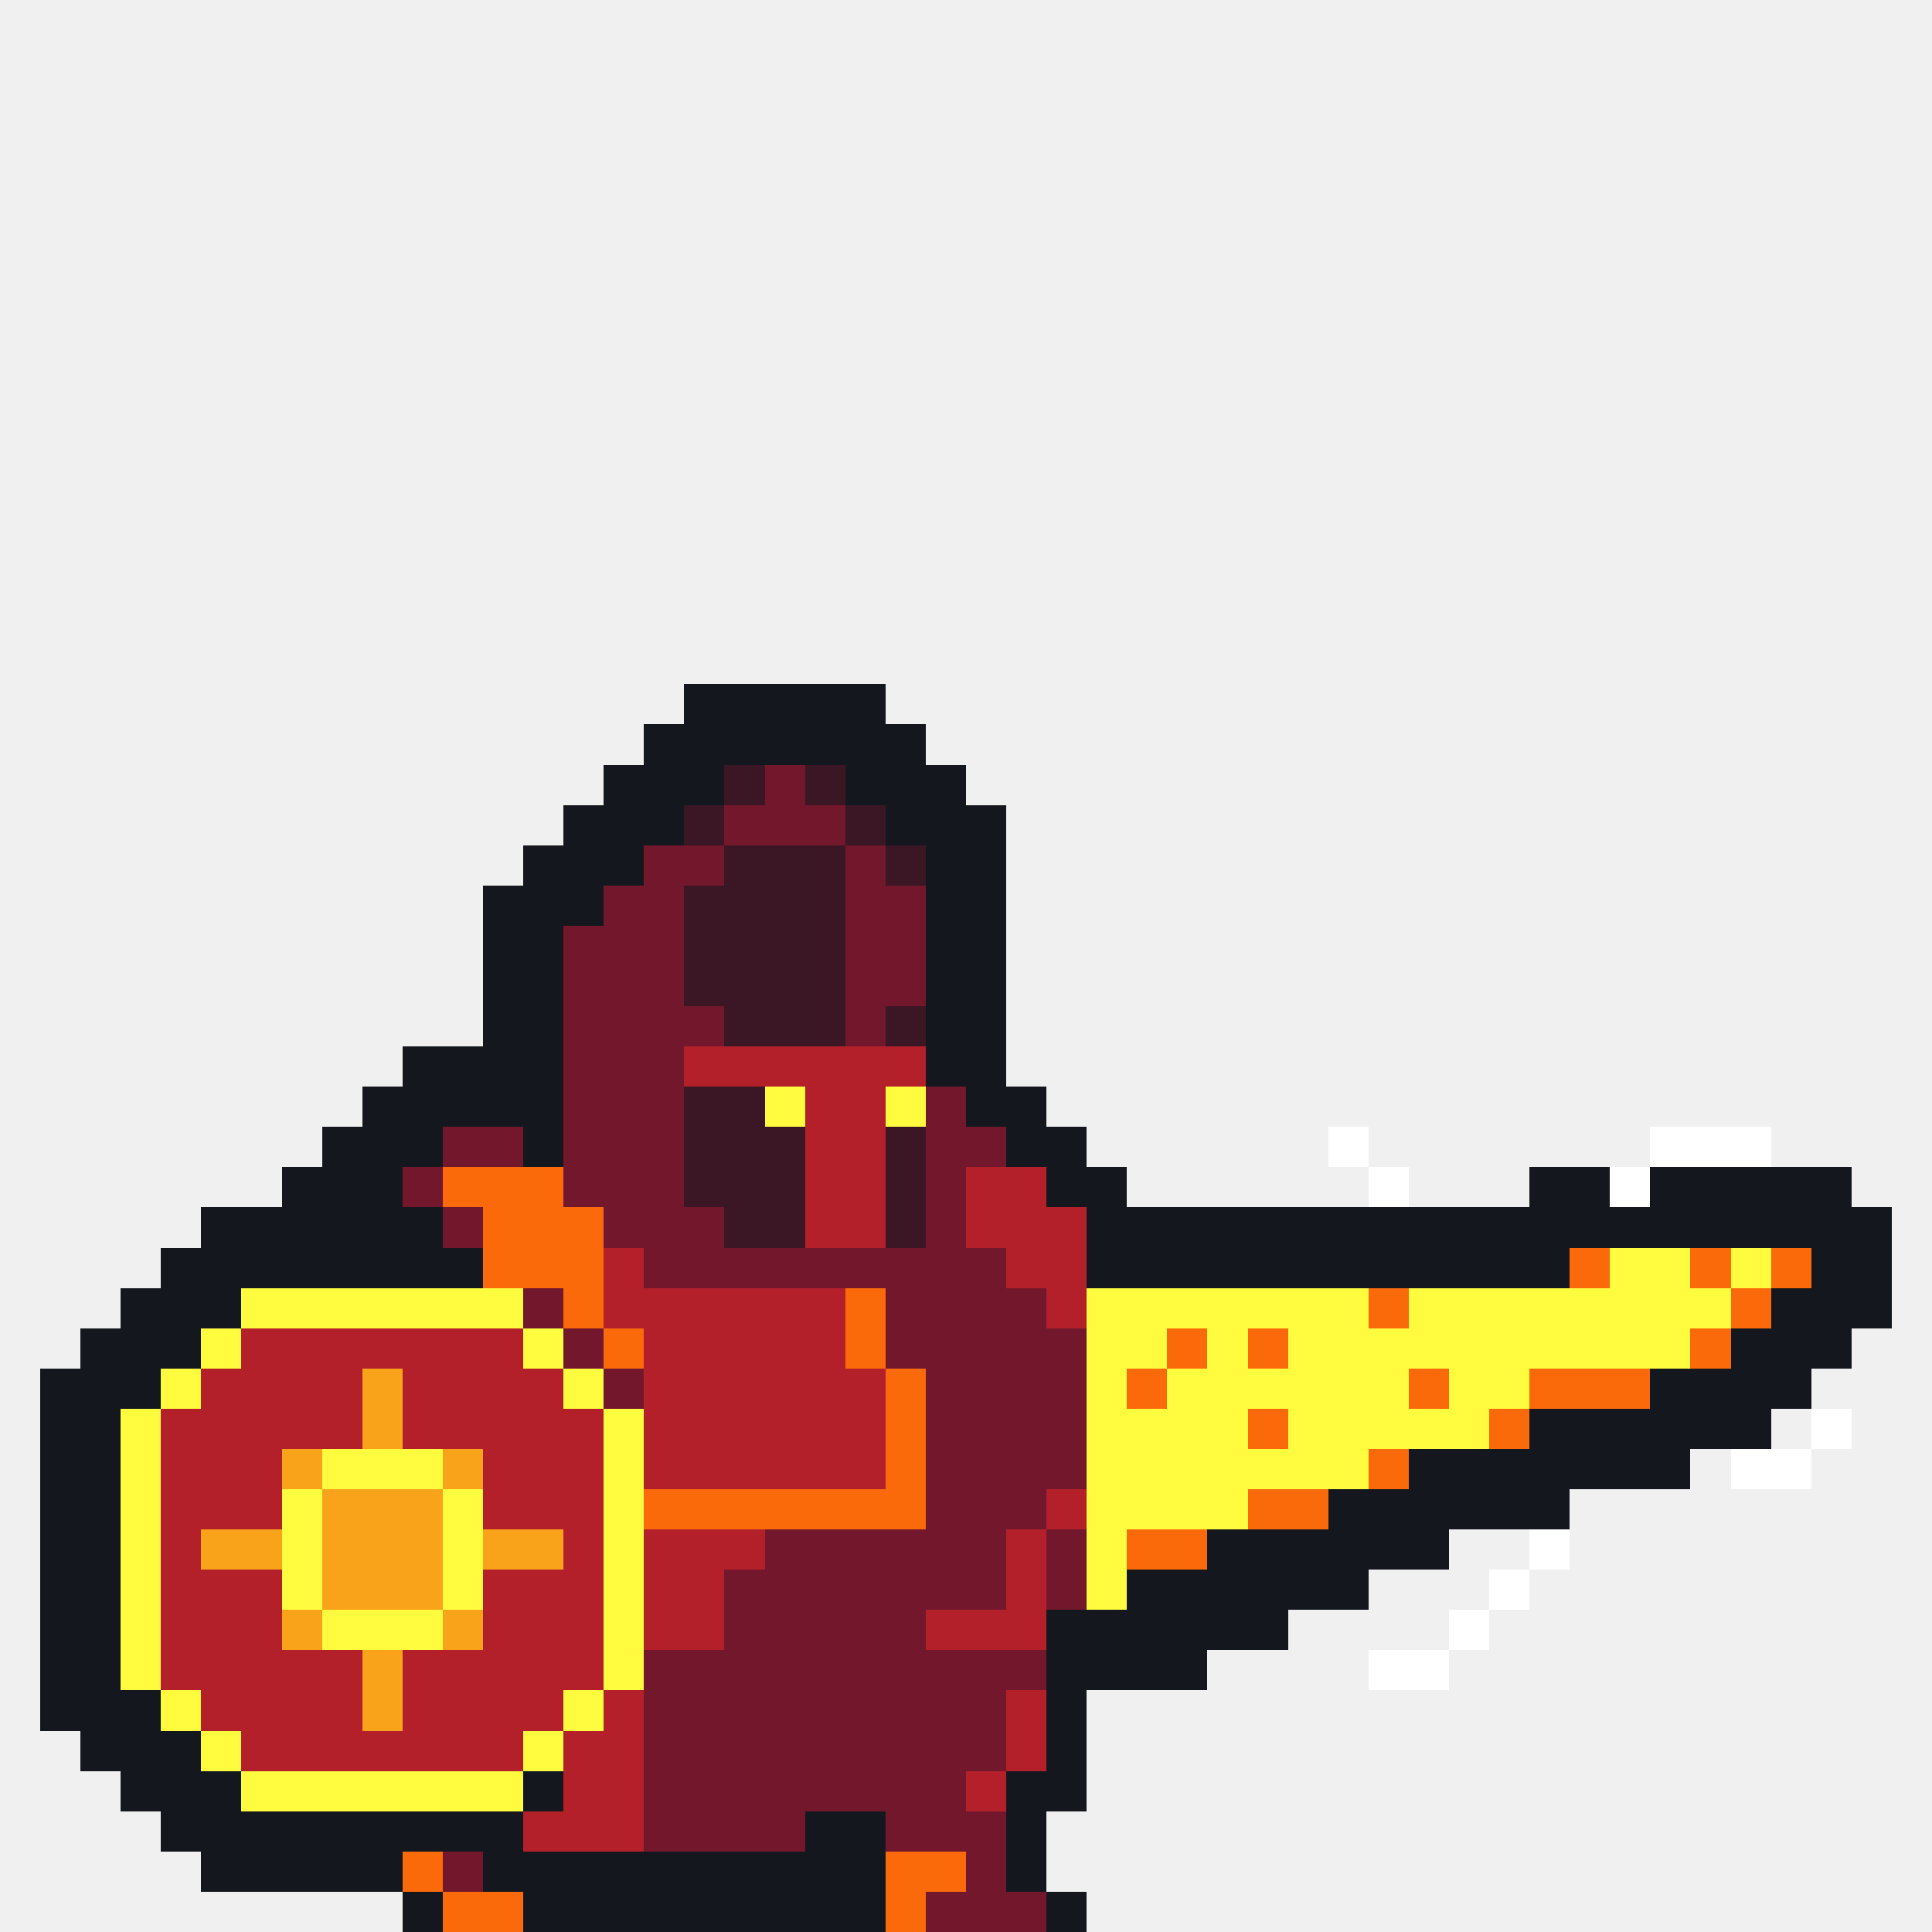
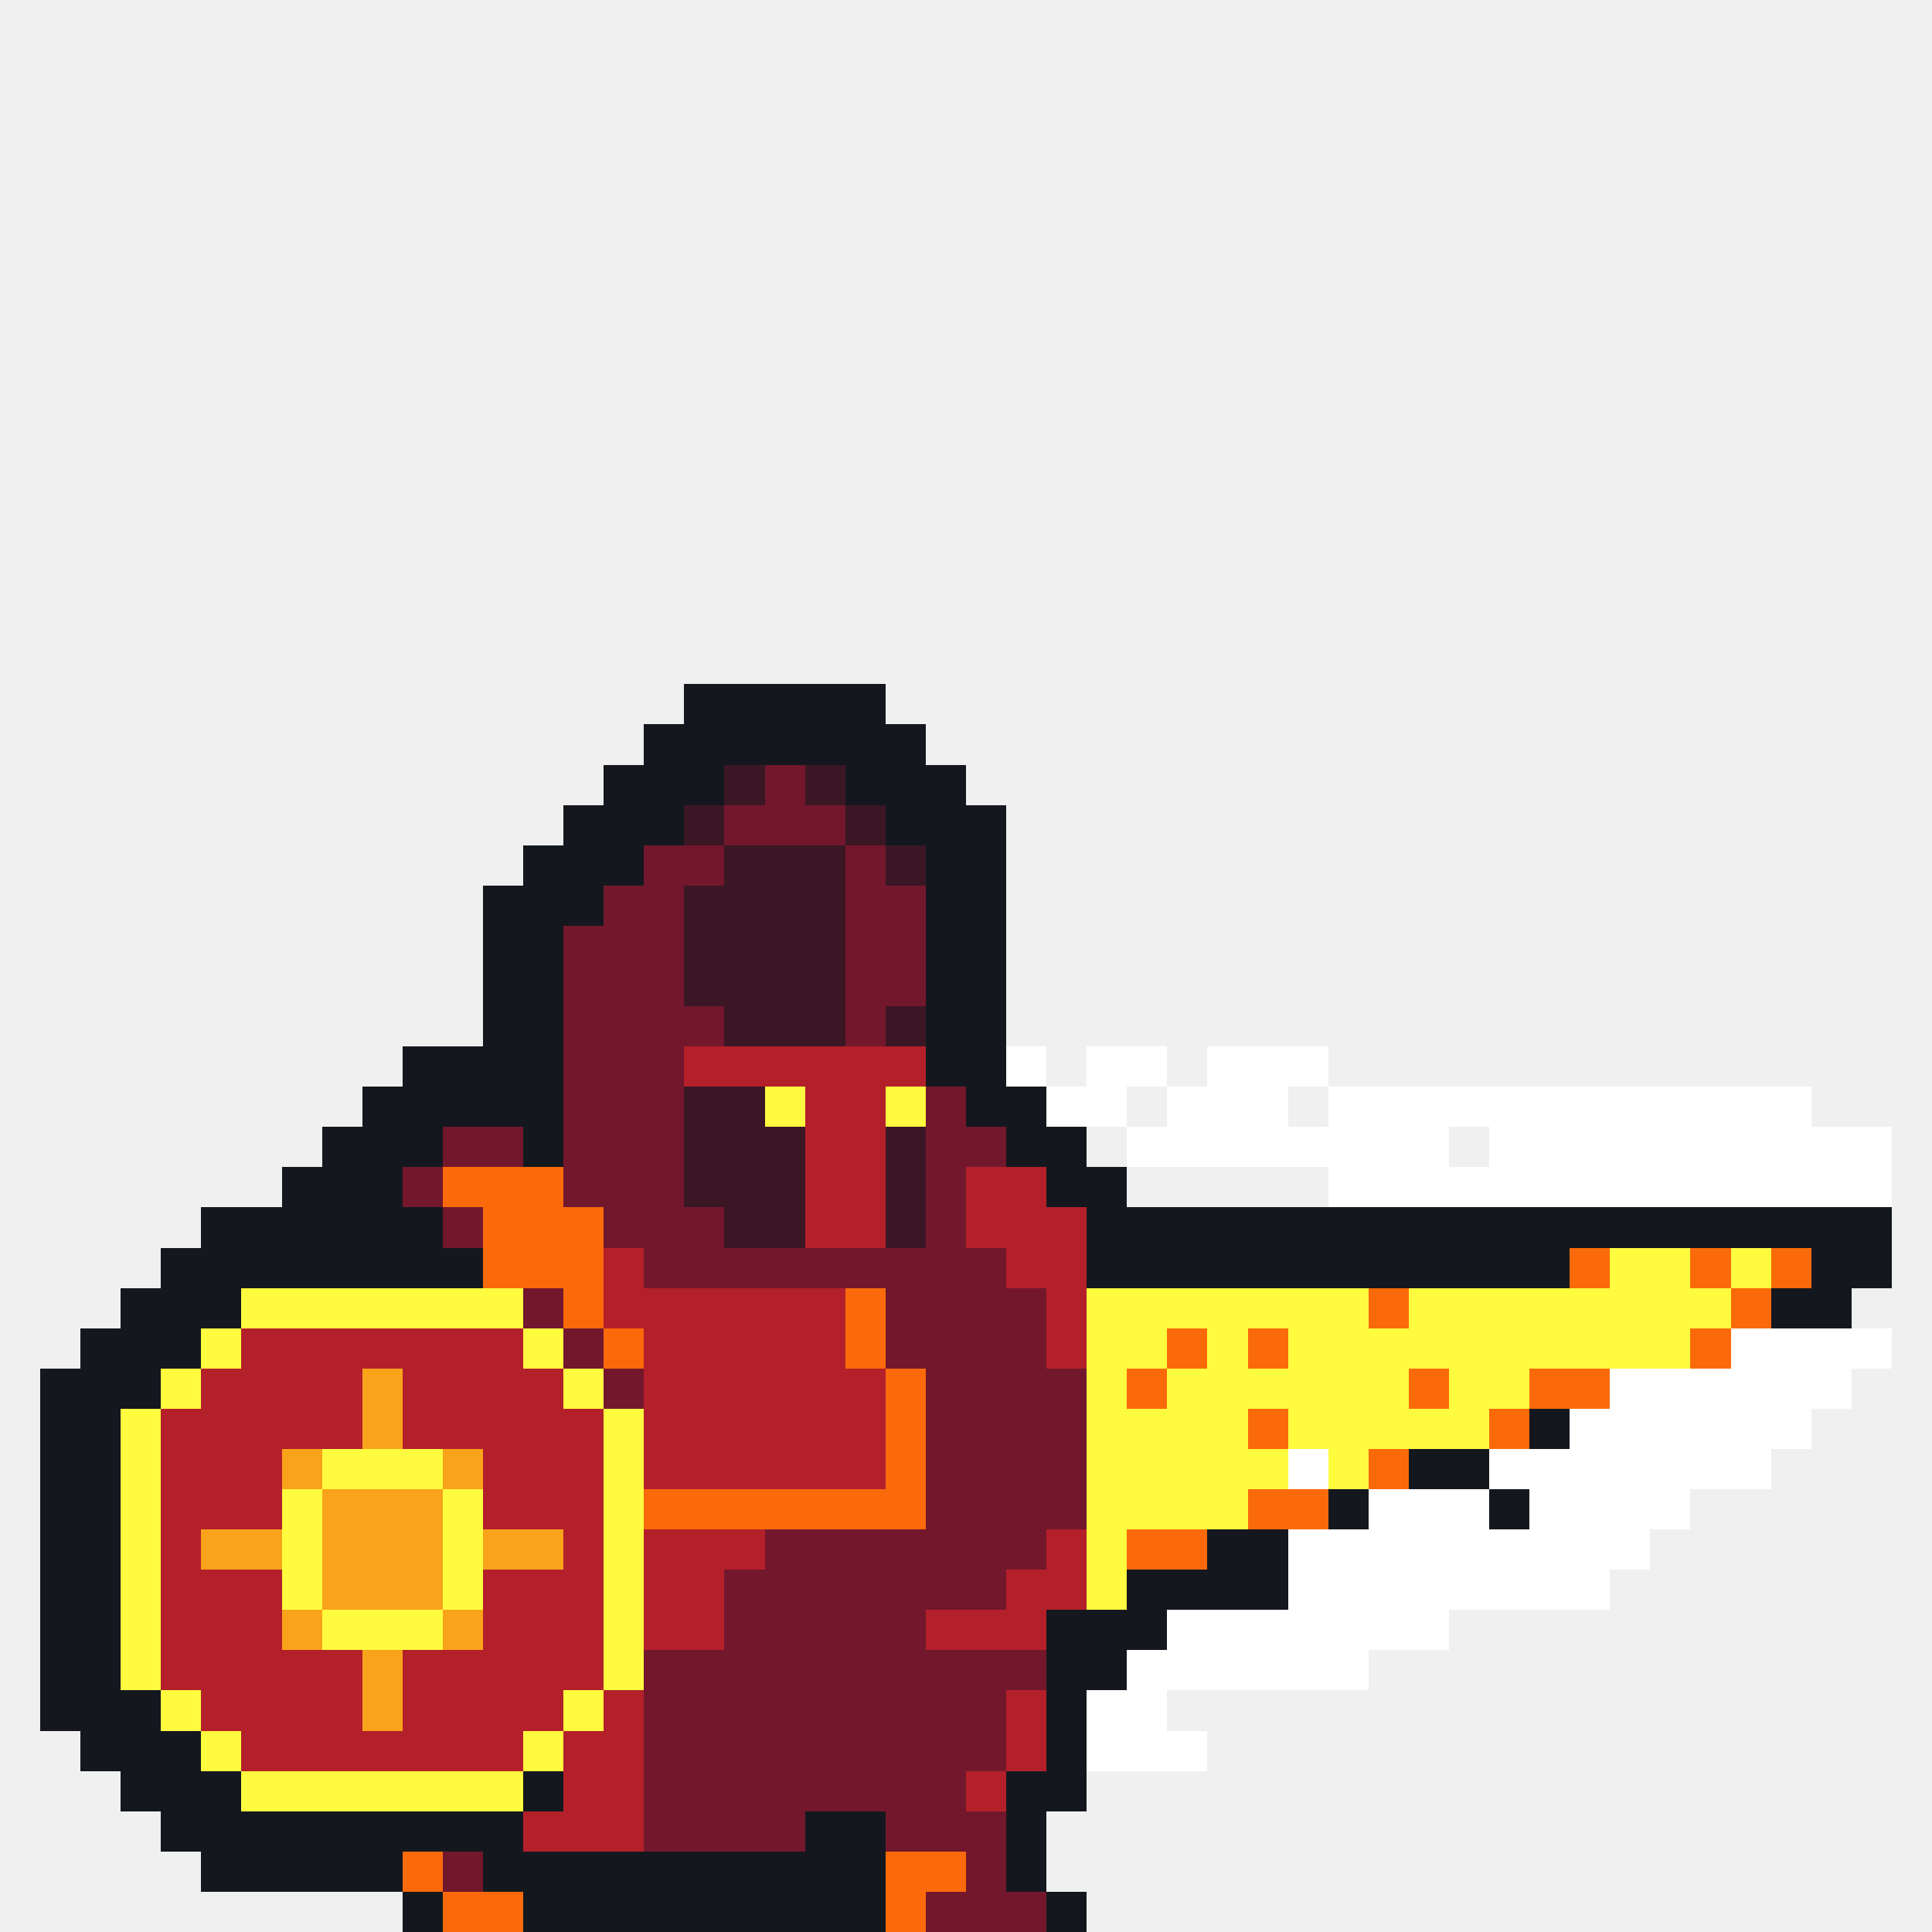
<svg xmlns="http://www.w3.org/2000/svg" version="1.1" width="48" height="48" shape-rendering="crispEdges">
  <rect x="17" y="17" width="5" height="2" fill="#14181E" />
  <rect x="16" y="18" width="1" height="3" fill="#14181E" />
  <rect x="22" y="18" width="1" height="3" fill="#14181E" />
  <rect x="15" y="19" width="1" height="3" fill="#14181E" />
  <rect x="17" y="19" width="1" height="1" fill="#14181E" />
  <rect x="18" y="19" width="1" height="1" fill="#3B1725" />
  <rect x="19" y="19" width="1" height="2" fill="#73172D" />
  <rect x="20" y="19" width="1" height="1" fill="#3B1725" />
  <rect x="21" y="19" width="1" height="1" fill="#14181E" />
  <rect x="23" y="19" width="1" height="8" fill="#14181E" />
  <rect x="14" y="20" width="1" height="3" fill="#14181E" />
  <rect x="17" y="20" width="1" height="1" fill="#3B1725" />
  <rect x="18" y="20" width="1" height="1" fill="#73172D" />
  <rect x="20" y="20" width="1" height="1" fill="#73172D" />
  <rect x="21" y="20" width="1" height="1" fill="#3B1725" />
  <rect x="24" y="20" width="1" height="8" fill="#14181E" />
  <rect x="13" y="21" width="1" height="8" fill="#14181E" />
  <rect x="16" y="21" width="2" height="1" fill="#73172D" />
  <rect x="18" y="21" width="3" height="5" fill="#3B1725" />
  <rect x="21" y="21" width="1" height="5" fill="#73172D" />
  <rect x="22" y="21" width="1" height="1" fill="#3B1725" />
  <rect x="12" y="22" width="1" height="6" fill="#14181E" />
  <rect x="15" y="22" width="2" height="9" fill="#73172D" />
  <rect x="17" y="22" width="1" height="3" fill="#3B1725" />
  <rect x="22" y="22" width="1" height="3" fill="#73172D" />
  <rect x="14" y="23" width="1" height="7" fill="#73172D" />
  <rect x="17" y="25" width="1" height="1" fill="#73172D" />
  <rect x="22" y="25" width="1" height="1" fill="#3B1725" />
  <rect x="10" y="26" width="2" height="2" fill="#14181E" />
  <rect x="17" y="26" width="6" height="1" fill="#B4202A" />
+   <rect x="25" y="26" width="1" height="1" fill="#FFFFFF" />
+   <rect x="27" y="26" width="2" height="1" fill="#FFFFFF" />
+   <rect x="30" y="26" width="3" height="1" fill="#FFFFFF" />
  <rect x="9" y="27" width="1" height="5" fill="#14181E" />
  <rect x="17" y="27" width="2" height="3" fill="#3B1725" />
  <rect x="19" y="27" width="1" height="1" fill="#FFFC40" />
  <rect x="20" y="27" width="2" height="4" fill="#B4202A" />
  <rect x="22" y="27" width="1" height="1" fill="#FFFC40" />
  <rect x="23" y="27" width="1" height="13" fill="#73172D" />
  <rect x="25" y="27" width="1" height="2" fill="#14181E" />
+   <rect x="26" y="27" width="2" height="1" fill="#FFFFFF" />
+   <rect x="29" y="27" width="3" height="2" fill="#FFFFFF" />
+   <rect x="33" y="27" width="12" height="1" fill="#FFFFFF" />
  <rect x="8" y="28" width="1" height="4" fill="#14181E" />
  <rect x="10" y="28" width="1" height="1" fill="#14181E" />
  <rect x="11" y="28" width="2" height="1" fill="#73172D" />
  <rect x="19" y="28" width="1" height="3" fill="#3B1725" />
  <rect x="22" y="28" width="1" height="3" fill="#3B1725" />
  <rect x="24" y="28" width="1" height="1" fill="#73172D" />
  <rect x="26" y="28" width="1" height="2" fill="#14181E" />
-   <rect x="33" y="28" width="1" height="1" fill="#FFFFFF" />
-   <rect x="41" y="28" width="3" height="1" fill="#FFFFFF" />
+   <rect x="28" y="28" width="1" height="1" fill="#FFFFFF" />
+   <rect x="32" y="28" width="4" height="1" fill="#FFFFFF" />
+   <rect x="37" y="28" width="10" height="2" fill="#FFFFFF" />
  <rect x="7" y="29" width="1" height="3" fill="#14181E" />
  <rect x="10" y="29" width="1" height="1" fill="#73172D" />
  <rect x="11" y="29" width="3" height="1" fill="#FA6A0A" />
  <rect x="24" y="29" width="2" height="2" fill="#B4202A" />
  <rect x="27" y="29" width="1" height="3" fill="#14181E" />
-   <rect x="34" y="29" width="1" height="1" fill="#FFFFFF" />
-   <rect x="38" y="29" width="2" height="2" fill="#14181E" />
-   <rect x="40" y="29" width="1" height="1" fill="#FFFFFF" />
-   <rect x="41" y="29" width="5" height="2" fill="#14181E" />
+   <rect x="33" y="29" width="4" height="1" fill="#FFFFFF" />
  <rect x="5" y="30" width="2" height="2" fill="#14181E" />
  <rect x="10" y="30" width="1" height="2" fill="#14181E" />
  <rect x="11" y="30" width="1" height="1" fill="#73172D" />
  <rect x="12" y="30" width="3" height="2" fill="#FA6A0A" />
  <rect x="17" y="30" width="1" height="2" fill="#73172D" />
  <rect x="18" y="30" width="1" height="1" fill="#3B1725" />
-   <rect x="26" y="30" width="1" height="3" fill="#B4202A" />
-   <rect x="28" y="30" width="10" height="2" fill="#14181E" />
-   <rect x="40" y="30" width="1" height="1" fill="#14181E" />
-   <rect x="46" y="30" width="1" height="3" fill="#14181E" />
+   <rect x="26" y="30" width="1" height="4" fill="#B4202A" />
+   <rect x="28" y="30" width="19" height="1" fill="#14181E" />
  <rect x="4" y="31" width="1" height="3" fill="#14181E" />
  <rect x="11" y="31" width="1" height="1" fill="#14181E" />
  <rect x="15" y="31" width="1" height="2" fill="#B4202A" />
  <rect x="16" y="31" width="1" height="1" fill="#73172D" />
  <rect x="18" y="31" width="5" height="1" fill="#73172D" />
  <rect x="24" y="31" width="1" height="9" fill="#73172D" />
  <rect x="25" y="31" width="1" height="1" fill="#B4202A" />
-   <rect x="38" y="31" width="1" height="1" fill="#14181E" />
+   <rect x="28" y="31" width="11" height="1" fill="#14181E" />
  <rect x="39" y="31" width="1" height="1" fill="#FA6A0A" />
  <rect x="40" y="31" width="2" height="3" fill="#FFFC40" />
  <rect x="42" y="31" width="1" height="1" fill="#FA6A0A" />
  <rect x="43" y="31" width="1" height="1" fill="#FFFC40" />
  <rect x="44" y="31" width="1" height="1" fill="#FA6A0A" />
-   <rect x="45" y="31" width="1" height="3" fill="#14181E" />
+   <rect x="45" y="31" width="2" height="1" fill="#14181E" />
  <rect x="3" y="32" width="1" height="3" fill="#14181E" />
  <rect x="5" y="32" width="1" height="1" fill="#14181E" />
  <rect x="6" y="32" width="7" height="1" fill="#FFFC40" />
  <rect x="13" y="32" width="1" height="1" fill="#73172D" />
  <rect x="14" y="32" width="1" height="1" fill="#FA6A0A" />
  <rect x="16" y="32" width="5" height="5" fill="#B4202A" />
  <rect x="21" y="32" width="1" height="2" fill="#FA6A0A" />
  <rect x="22" y="32" width="1" height="2" fill="#73172D" />
-   <rect x="25" y="32" width="1" height="6" fill="#73172D" />
+   <rect x="25" y="32" width="1" height="7" fill="#73172D" />
  <rect x="27" y="32" width="7" height="1" fill="#FFFC40" />
  <rect x="34" y="32" width="1" height="1" fill="#FA6A0A" />
  <rect x="35" y="32" width="5" height="2" fill="#FFFC40" />
  <rect x="42" y="32" width="1" height="1" fill="#FFFC40" />
  <rect x="43" y="32" width="1" height="1" fill="#FA6A0A" />
-   <rect x="44" y="32" width="1" height="3" fill="#14181E" />
+   <rect x="44" y="32" width="2" height="1" fill="#14181E" />
  <rect x="2" y="33" width="1" height="11" fill="#14181E" />
  <rect x="5" y="33" width="1" height="1" fill="#FFFC40" />
  <rect x="6" y="33" width="7" height="1" fill="#B4202A" />
  <rect x="13" y="33" width="1" height="1" fill="#FFFC40" />
  <rect x="14" y="33" width="1" height="1" fill="#73172D" />
  <rect x="15" y="33" width="1" height="1" fill="#FA6A0A" />
-   <rect x="26" y="33" width="1" height="4" fill="#73172D" />
  <rect x="27" y="33" width="2" height="1" fill="#FFFC40" />
  <rect x="29" y="33" width="1" height="1" fill="#FA6A0A" />
  <rect x="30" y="33" width="1" height="5" fill="#FFFC40" />
  <rect x="31" y="33" width="1" height="1" fill="#FA6A0A" />
  <rect x="32" y="33" width="3" height="3" fill="#FFFC40" />
  <rect x="42" y="33" width="1" height="1" fill="#FA6A0A" />
-   <rect x="43" y="33" width="1" height="3" fill="#14181E" />
+   <rect x="43" y="33" width="4" height="1" fill="#FFFFFF" />
  <rect x="1" y="34" width="1" height="9" fill="#14181E" />
  <rect x="4" y="34" width="1" height="1" fill="#FFFC40" />
  <rect x="5" y="34" width="4" height="2" fill="#B4202A" />
  <rect x="9" y="34" width="1" height="2" fill="#F9A31B" />
  <rect x="10" y="34" width="4" height="2" fill="#B4202A" />
  <rect x="14" y="34" width="1" height="1" fill="#FFFC40" />
  <rect x="15" y="34" width="1" height="1" fill="#73172D" />
  <rect x="21" y="34" width="1" height="3" fill="#B4202A" />
  <rect x="22" y="34" width="1" height="4" fill="#FA6A0A" />
+   <rect x="26" y="34" width="1" height="4" fill="#73172D" />
  <rect x="27" y="34" width="1" height="6" fill="#FFFC40" />
  <rect x="28" y="34" width="1" height="1" fill="#FA6A0A" />
  <rect x="29" y="34" width="1" height="4" fill="#FFFC40" />
  <rect x="31" y="34" width="1" height="1" fill="#FFFC40" />
  <rect x="35" y="34" width="1" height="1" fill="#FA6A0A" />
  <rect x="36" y="34" width="2" height="1" fill="#FFFC40" />
-   <rect x="38" y="34" width="3" height="1" fill="#FA6A0A" />
-   <rect x="41" y="34" width="2" height="2" fill="#14181E" />
+   <rect x="38" y="34" width="2" height="1" fill="#FA6A0A" />
+   <rect x="40" y="34" width="6" height="1" fill="#FFFFFF" />
  <rect x="3" y="35" width="1" height="7" fill="#FFFC40" />
  <rect x="4" y="35" width="1" height="7" fill="#B4202A" />
  <rect x="14" y="35" width="1" height="7" fill="#B4202A" />
  <rect x="15" y="35" width="1" height="7" fill="#FFFC40" />
  <rect x="28" y="35" width="1" height="3" fill="#FFFC40" />
  <rect x="31" y="35" width="1" height="1" fill="#FA6A0A" />
  <rect x="35" y="35" width="2" height="1" fill="#FFFC40" />
  <rect x="37" y="35" width="1" height="1" fill="#FA6A0A" />
-   <rect x="38" y="35" width="3" height="2" fill="#14181E" />
-   <rect x="45" y="35" width="1" height="1" fill="#FFFFFF" />
+   <rect x="38" y="35" width="1" height="1" fill="#14181E" />
+   <rect x="39" y="35" width="6" height="1" fill="#FFFFFF" />
  <rect x="5" y="36" width="2" height="2" fill="#B4202A" />
  <rect x="7" y="36" width="1" height="1" fill="#F9A31B" />
  <rect x="8" y="36" width="3" height="1" fill="#FFFC40" />
  <rect x="11" y="36" width="1" height="1" fill="#F9A31B" />
  <rect x="12" y="36" width="2" height="2" fill="#B4202A" />
-   <rect x="31" y="36" width="3" height="1" fill="#FFFC40" />
+   <rect x="31" y="36" width="1" height="1" fill="#FFFC40" />
+   <rect x="32" y="36" width="1" height="1" fill="#FFFFFF" />
+   <rect x="33" y="36" width="1" height="1" fill="#FFFC40" />
  <rect x="34" y="36" width="1" height="1" fill="#FA6A0A" />
-   <rect x="35" y="36" width="3" height="2" fill="#14181E" />
-   <rect x="41" y="36" width="1" height="1" fill="#14181E" />
-   <rect x="43" y="36" width="2" height="1" fill="#FFFFFF" />
+   <rect x="35" y="36" width="2" height="1" fill="#14181E" />
+   <rect x="37" y="36" width="7" height="1" fill="#FFFFFF" />
  <rect x="7" y="37" width="1" height="3" fill="#FFFC40" />
  <rect x="8" y="37" width="3" height="3" fill="#F9A31B" />
  <rect x="11" y="37" width="1" height="3" fill="#FFFC40" />
  <rect x="16" y="37" width="6" height="1" fill="#FA6A0A" />
-   <rect x="26" y="37" width="1" height="1" fill="#B4202A" />
  <rect x="31" y="37" width="2" height="1" fill="#FA6A0A" />
-   <rect x="33" y="37" width="2" height="2" fill="#14181E" />
-   <rect x="38" y="37" width="1" height="1" fill="#14181E" />
+   <rect x="33" y="37" width="1" height="1" fill="#14181E" />
+   <rect x="34" y="37" width="3" height="3" fill="#FFFFFF" />
+   <rect x="37" y="37" width="1" height="1" fill="#14181E" />
+   <rect x="38" y="37" width="4" height="1" fill="#FFFFFF" />
  <rect x="5" y="38" width="2" height="1" fill="#F9A31B" />
  <rect x="12" y="38" width="2" height="1" fill="#F9A31B" />
  <rect x="16" y="38" width="3" height="1" fill="#B4202A" />
  <rect x="19" y="38" width="4" height="7" fill="#73172D" />
-   <rect x="25" y="38" width="1" height="3" fill="#B4202A" />
-   <rect x="26" y="38" width="1" height="2" fill="#73172D" />
+   <rect x="26" y="38" width="1" height="2" fill="#B4202A" />
  <rect x="28" y="38" width="2" height="1" fill="#FA6A0A" />
-   <rect x="30" y="38" width="3" height="2" fill="#14181E" />
-   <rect x="35" y="38" width="1" height="1" fill="#14181E" />
-   <rect x="38" y="38" width="1" height="1" fill="#FFFFFF" />
+   <rect x="30" y="38" width="2" height="2" fill="#14181E" />
+   <rect x="32" y="38" width="2" height="4" fill="#FFFFFF" />
+   <rect x="37" y="38" width="4" height="1" fill="#FFFFFF" />
  <rect x="5" y="39" width="2" height="4" fill="#B4202A" />
  <rect x="12" y="39" width="2" height="4" fill="#B4202A" />
  <rect x="16" y="39" width="2" height="2" fill="#B4202A" />
  <rect x="18" y="39" width="1" height="7" fill="#73172D" />
-   <rect x="28" y="39" width="2" height="3" fill="#14181E" />
-   <rect x="33" y="39" width="1" height="1" fill="#14181E" />
-   <rect x="37" y="39" width="1" height="1" fill="#FFFFFF" />
+   <rect x="25" y="39" width="1" height="2" fill="#B4202A" />
+   <rect x="28" y="39" width="2" height="1" fill="#14181E" />
+   <rect x="37" y="39" width="3" height="1" fill="#FFFFFF" />
  <rect x="7" y="40" width="1" height="1" fill="#F9A31B" />
  <rect x="8" y="40" width="3" height="1" fill="#FFFC40" />
  <rect x="11" y="40" width="1" height="1" fill="#F9A31B" />
  <rect x="23" y="40" width="2" height="1" fill="#B4202A" />
-   <rect x="26" y="40" width="2" height="2" fill="#14181E" />
-   <rect x="30" y="40" width="2" height="1" fill="#14181E" />
-   <rect x="36" y="40" width="1" height="1" fill="#FFFFFF" />
+   <rect x="26" y="40" width="3" height="1" fill="#14181E" />
+   <rect x="29" y="40" width="3" height="2" fill="#FFFFFF" />
+   <rect x="34" y="40" width="2" height="1" fill="#FFFFFF" />
  <rect x="7" y="41" width="2" height="3" fill="#B4202A" />
  <rect x="9" y="41" width="1" height="2" fill="#F9A31B" />
  <rect x="10" y="41" width="2" height="3" fill="#B4202A" />
  <rect x="16" y="41" width="2" height="5" fill="#73172D" />
  <rect x="23" y="41" width="3" height="1" fill="#73172D" />
-   <rect x="34" y="41" width="2" height="1" fill="#FFFFFF" />
+   <rect x="26" y="41" width="2" height="1" fill="#14181E" />
+   <rect x="28" y="41" width="1" height="3" fill="#FFFFFF" />
  <rect x="3" y="42" width="1" height="3" fill="#14181E" />
  <rect x="4" y="42" width="1" height="1" fill="#FFFC40" />
  <rect x="14" y="42" width="1" height="1" fill="#FFFC40" />
  <rect x="15" y="42" width="1" height="4" fill="#B4202A" />
  <rect x="23" y="42" width="2" height="2" fill="#73172D" />
  <rect x="25" y="42" width="1" height="2" fill="#B4202A" />
  <rect x="26" y="42" width="1" height="3" fill="#14181E" />
+   <rect x="27" y="42" width="1" height="2" fill="#FFFFFF" />
  <rect x="4" y="43" width="1" height="3" fill="#14181E" />
  <rect x="5" y="43" width="1" height="1" fill="#FFFC40" />
  <rect x="6" y="43" width="1" height="1" fill="#B4202A" />
  <rect x="9" y="43" width="1" height="1" fill="#B4202A" />
  <rect x="12" y="43" width="1" height="1" fill="#B4202A" />
  <rect x="13" y="43" width="1" height="1" fill="#FFFC40" />
  <rect x="14" y="43" width="1" height="3" fill="#B4202A" />
+   <rect x="29" y="43" width="1" height="1" fill="#FFFFFF" />
  <rect x="5" y="44" width="1" height="3" fill="#14181E" />
  <rect x="6" y="44" width="7" height="1" fill="#FFFC40" />
  <rect x="13" y="44" width="1" height="1" fill="#14181E" />
  <rect x="23" y="44" width="1" height="2" fill="#73172D" />
  <rect x="24" y="44" width="1" height="1" fill="#B4202A" />
  <rect x="25" y="44" width="1" height="3" fill="#14181E" />
  <rect x="6" y="45" width="7" height="1" fill="#14181E" />
  <rect x="13" y="45" width="1" height="1" fill="#B4202A" />
  <rect x="19" y="45" width="1" height="1" fill="#73172D" />
  <rect x="20" y="45" width="2" height="3" fill="#14181E" />
  <rect x="22" y="45" width="1" height="1" fill="#73172D" />
  <rect x="24" y="45" width="1" height="3" fill="#73172D" />
  <rect x="6" y="46" width="4" height="1" fill="#14181E" />
  <rect x="10" y="46" width="1" height="1" fill="#FA6A0A" />
  <rect x="11" y="46" width="1" height="1" fill="#73172D" />
  <rect x="12" y="46" width="8" height="1" fill="#14181E" />
  <rect x="22" y="46" width="2" height="1" fill="#FA6A0A" />
  <rect x="10" y="47" width="1" height="1" fill="#14181E" />
  <rect x="11" y="47" width="2" height="1" fill="#FA6A0A" />
  <rect x="13" y="47" width="7" height="1" fill="#14181E" />
  <rect x="22" y="47" width="1" height="1" fill="#FA6A0A" />
  <rect x="23" y="47" width="1" height="1" fill="#73172D" />
  <rect x="25" y="47" width="1" height="1" fill="#73172D" />
  <rect x="26" y="47" width="1" height="1" fill="#14181E" />
</svg>
